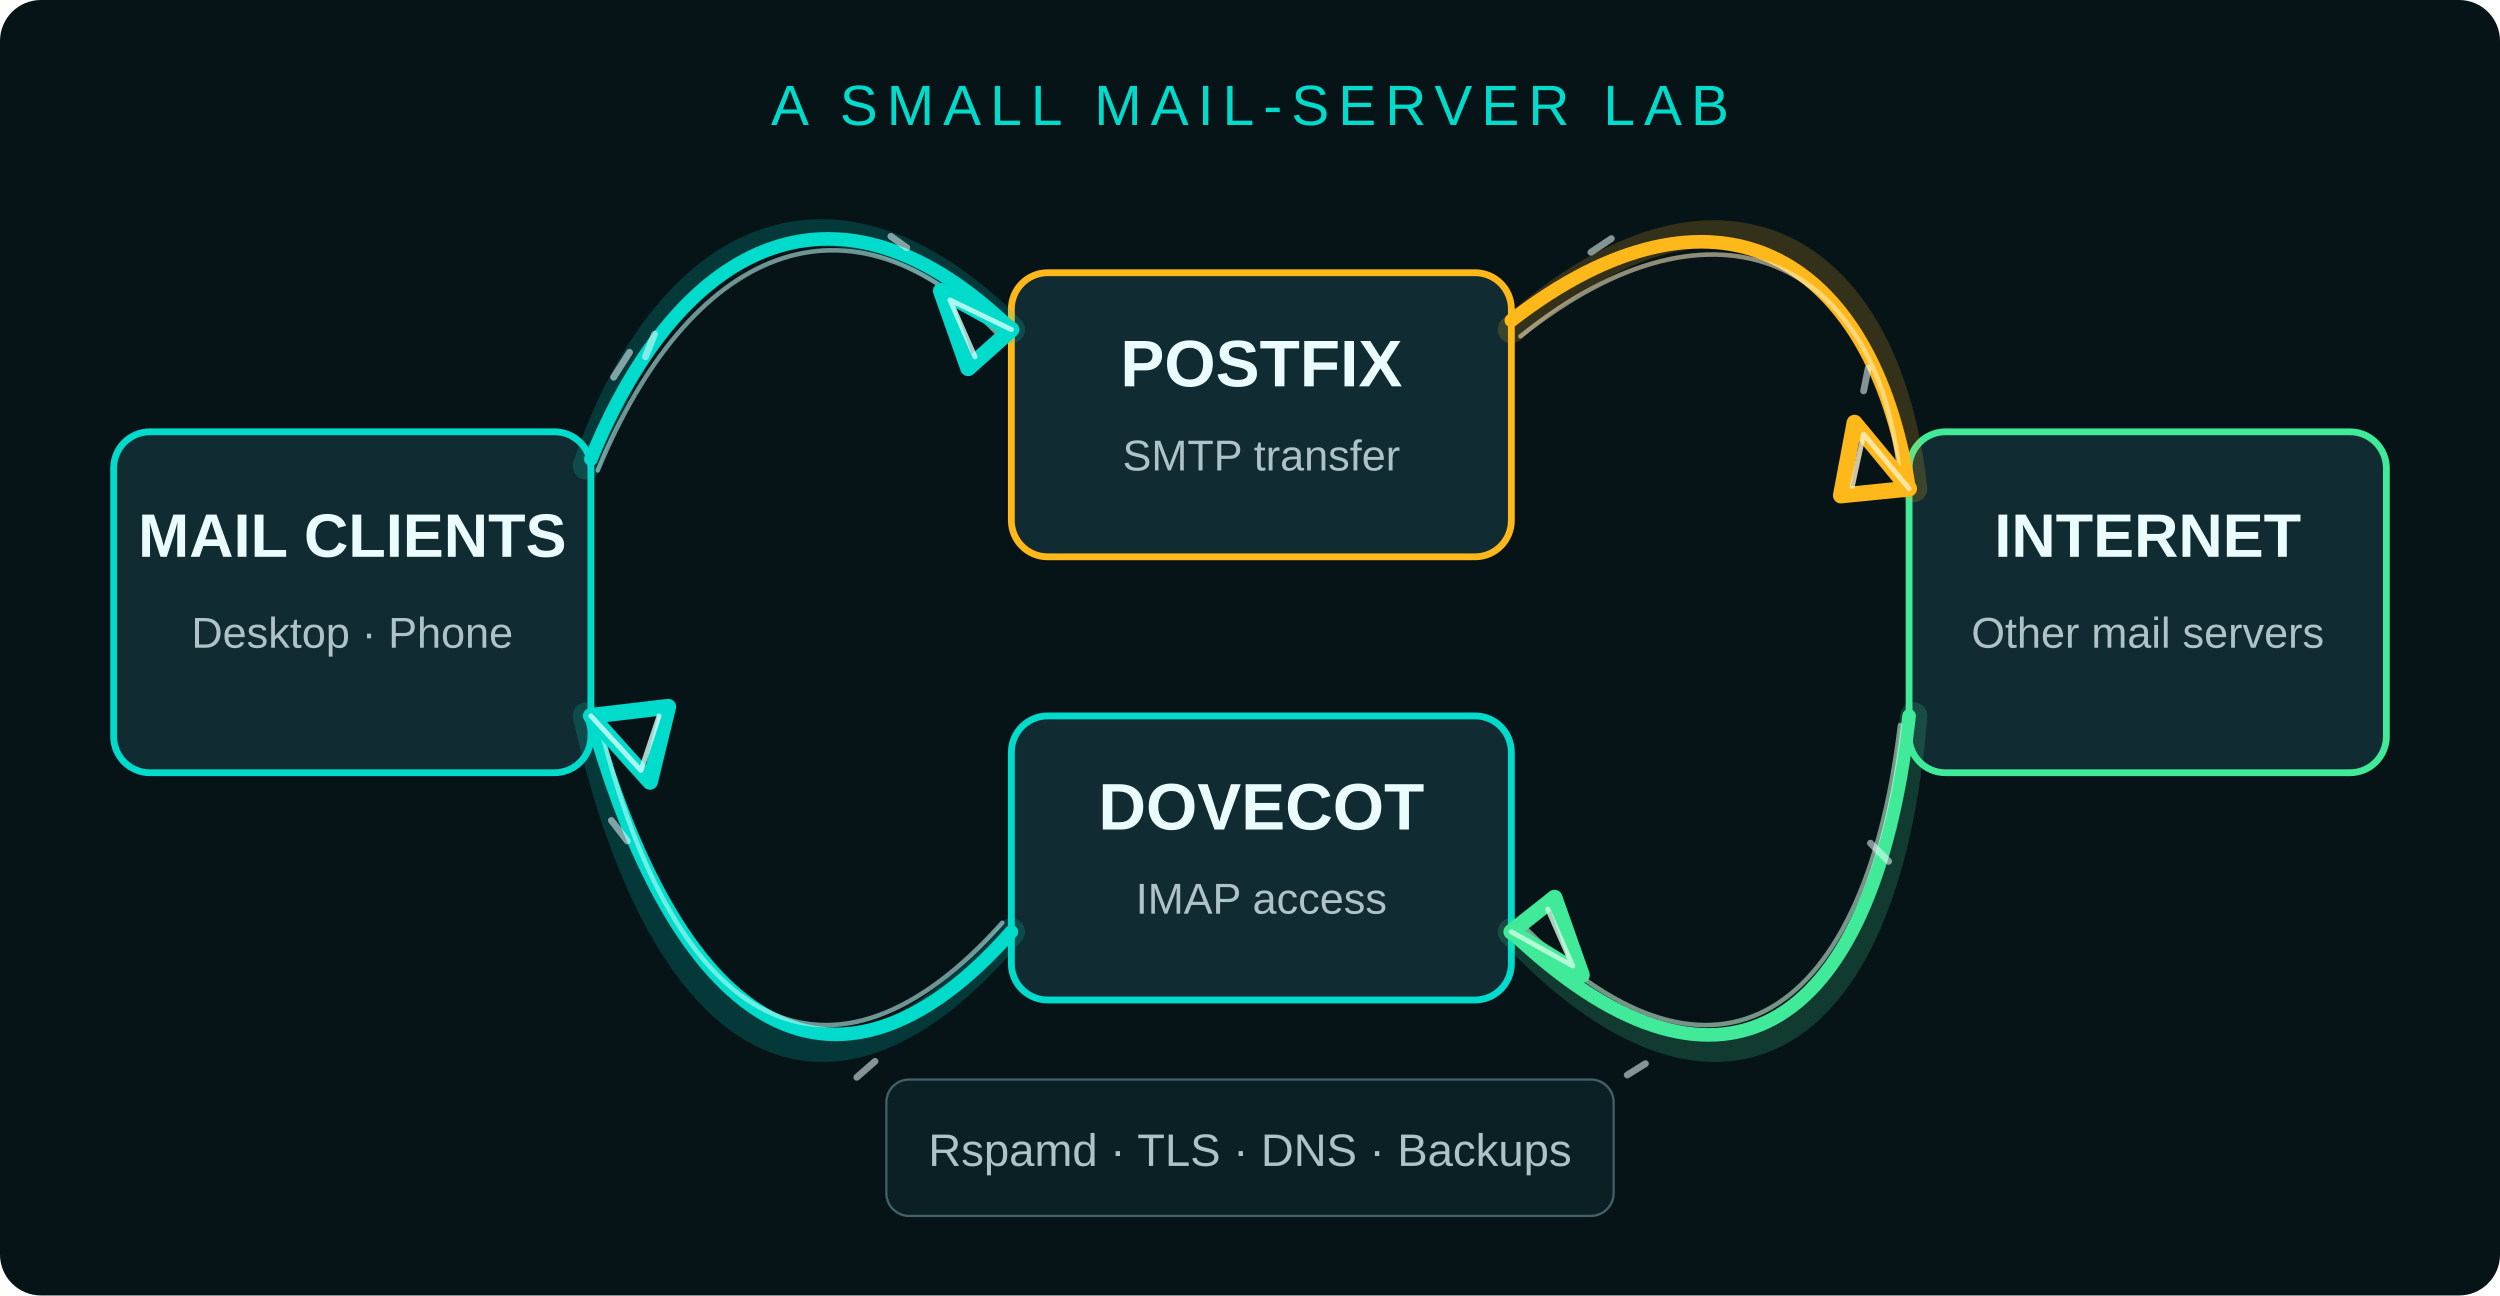
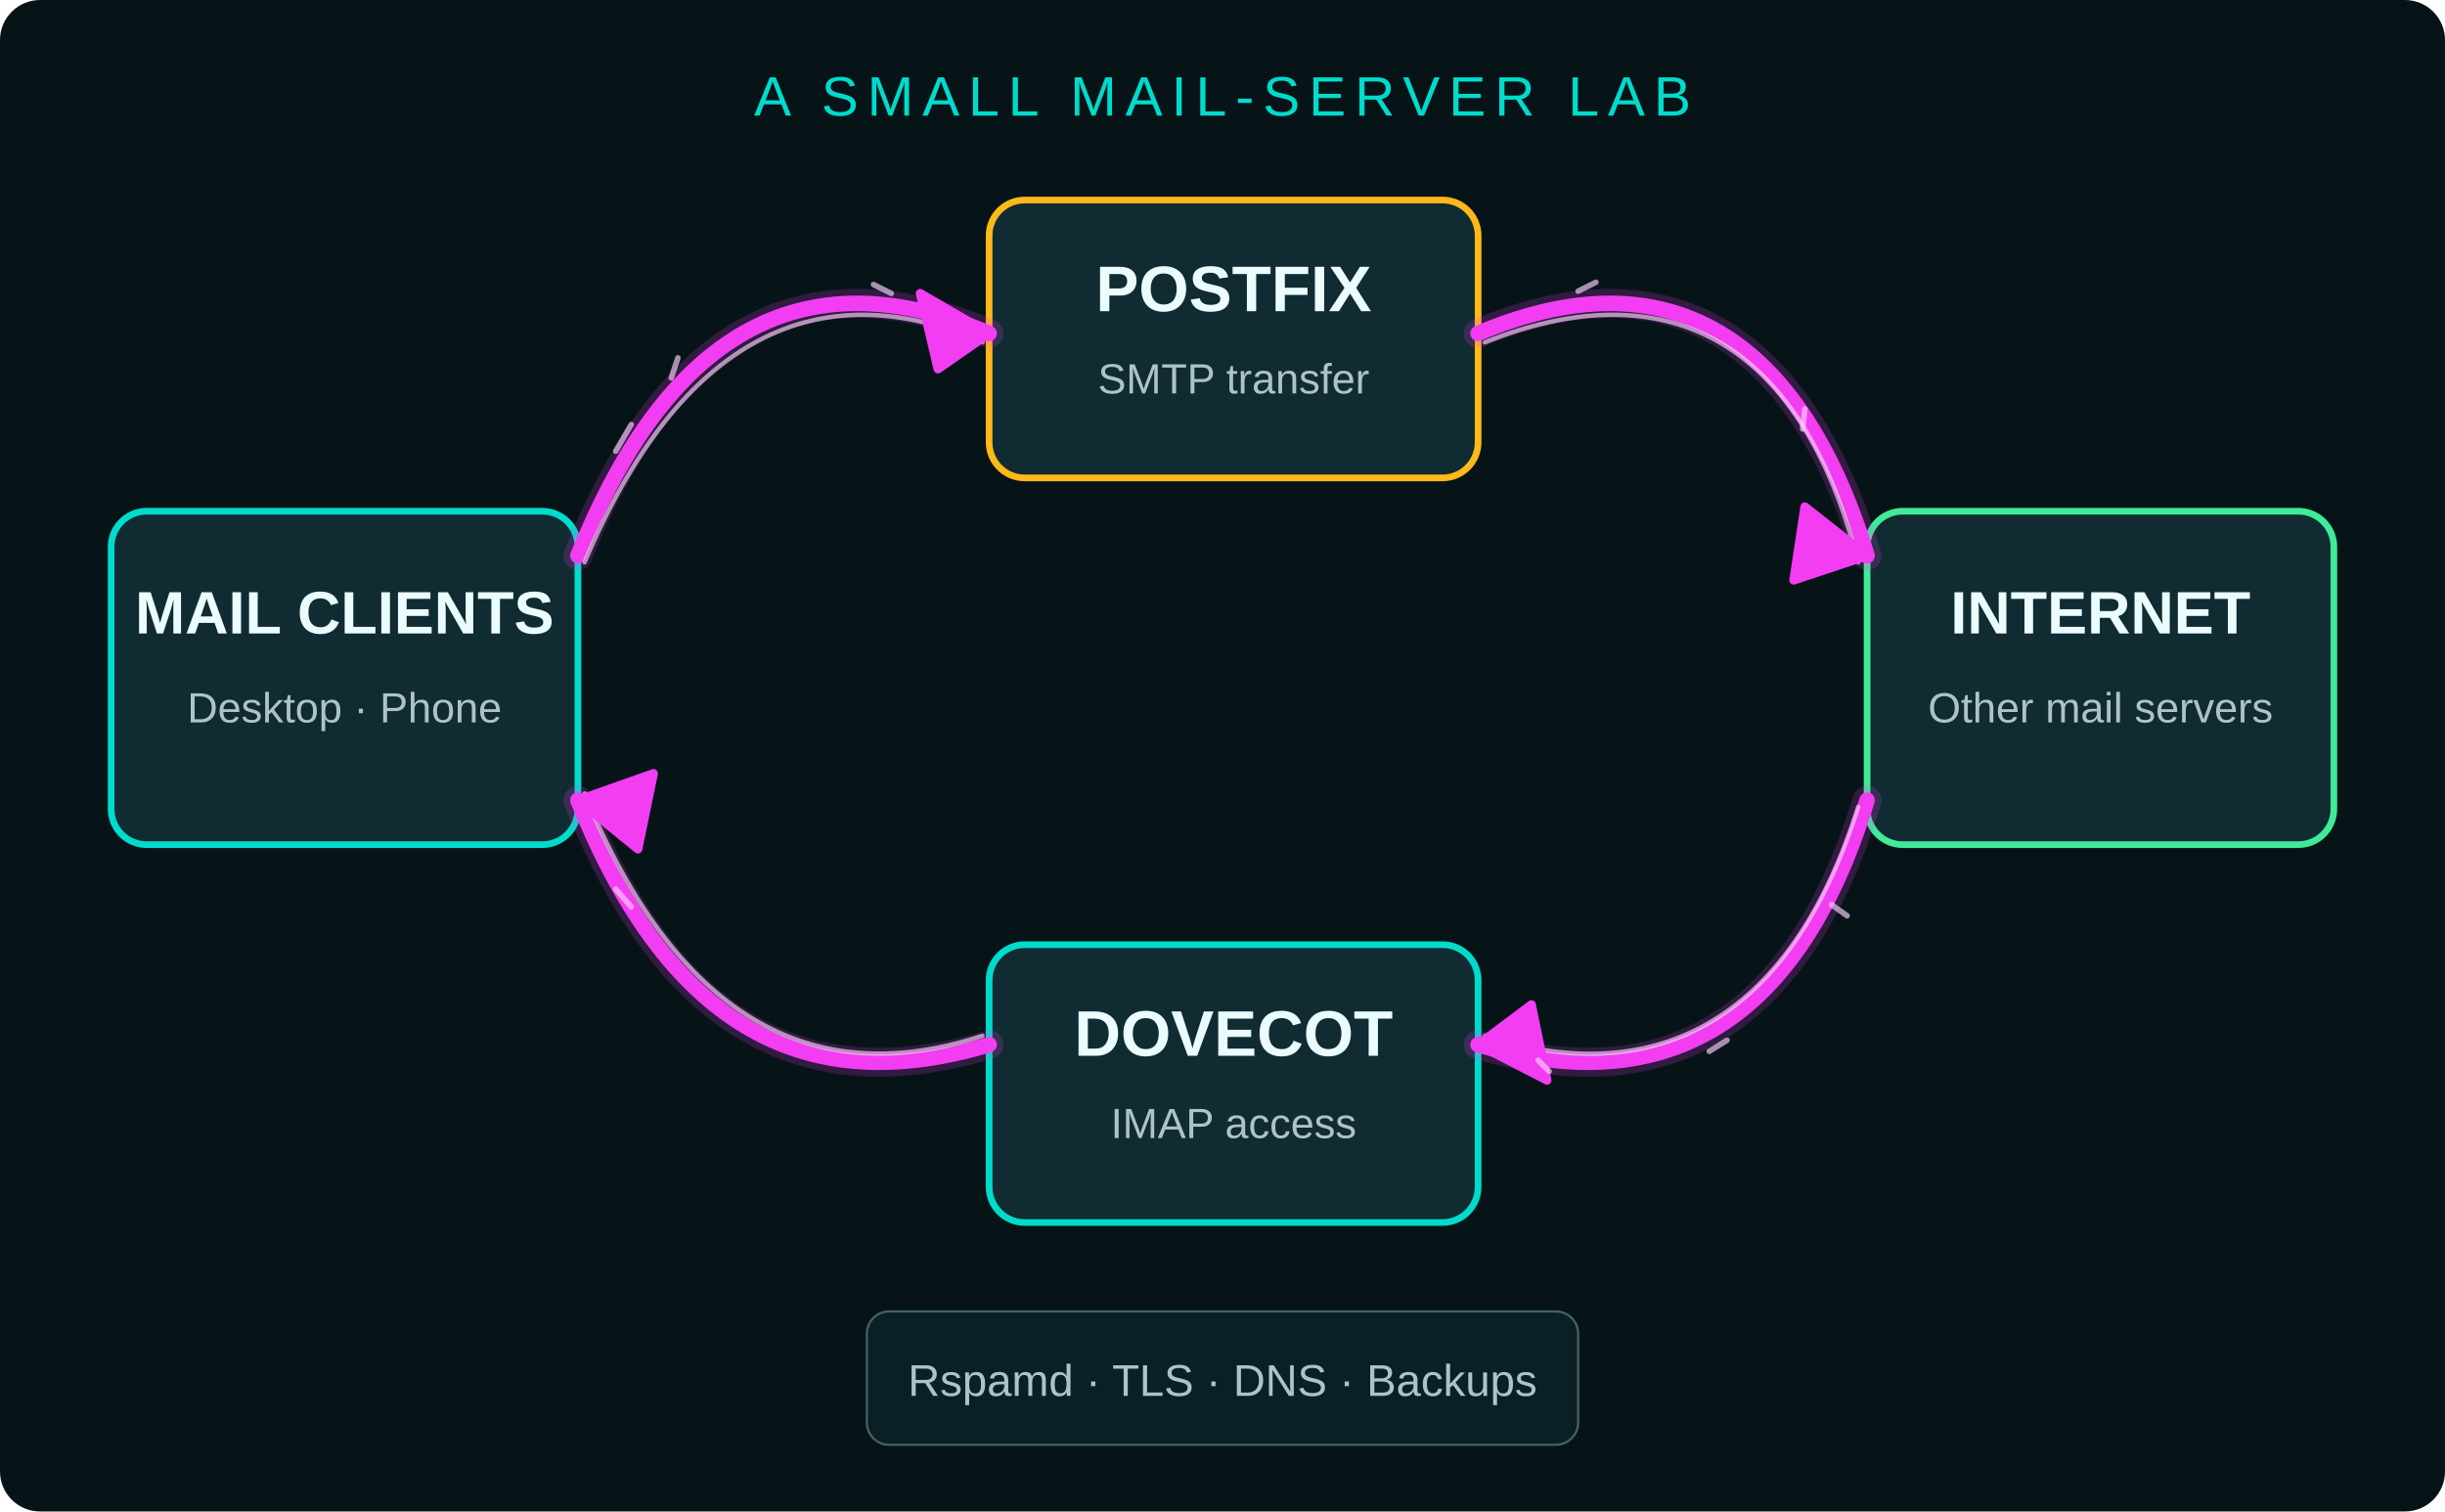
- <svg xmlns="http://www.w3.org/2000/svg" viewBox="0 0 1100 570" role="img" aria-labelledby="t d">
-   <rect width="1100" height="570" rx="18" fill="#061418" />
+ <svg xmlns="http://www.w3.org/2000/svg" viewBox="0 0 1100 680" role="img" aria-labelledby="t d">
+   <rect width="1100" height="680" rx="18" fill="#061418" />
+   <text x="550" y="52" font-family="Arial,sans-serif" font-size="25" fill="#00dbcc" letter-spacing="4" text-anchor="middle">A SMALL MAIL-SERVER LAB</text>
  <g font-family="Arial,sans-serif" text-anchor="middle">
-     <text x="550" y="55" font-size="25" fill="#00dbcc" letter-spacing="4">A SMALL MAIL-SERVER LAB</text>
-     <rect x="50" y="190" width="210" height="150" rx="16" fill="#102b31" stroke="#00dbcc" stroke-width="3" />
-     <text x="155" y="245" font-size="27" fill="#eafcfd" font-weight="bold">MAIL CLIENTS</text>
-     <text x="155" y="285" font-size="19" fill="#aec3c7">Desktop · Phone</text>
-     <rect x="445" y="120" width="220" height="125" rx="16" fill="#102b31" stroke="#ffb81a" stroke-width="3" />
-     <text x="555" y="170" font-size="29" fill="#eafcfd" font-weight="bold">POSTFIX</text>
-     <text x="555" y="207" font-size="19" fill="#aec3c7">SMTP transfer</text>
-     <rect x="445" y="315" width="220" height="125" rx="16" fill="#102b31" stroke="#00dbcc" stroke-width="3" />
-     <text x="555" y="365" font-size="29" fill="#eafcfd" font-weight="bold">DOVECOT</text>
-     <text x="555" y="402" font-size="19" fill="#aec3c7">IMAP access</text>
-     <rect x="840" y="190" width="210" height="150" rx="16" fill="#102b31" stroke="#40ea99" stroke-width="3" />
-     <text x="945" y="245" font-size="27" fill="#eafcfd" font-weight="bold">INTERNET</text>
-     <text x="945" y="285" font-size="19" fill="#aec3c7">Other mail servers</text>
+     <rect x="50" y="230" width="210" height="150" rx="16" fill="#102b31" stroke="#00dbcc" stroke-width="3" />
+     <text x="155" y="285" font-size="27" fill="#eafcfd" font-weight="bold">MAIL CLIENTS</text>
+     <text x="155" y="325" font-size="19" fill="#aec3c7">Desktop · Phone</text>
+     <rect x="445" y="90" width="220" height="125" rx="16" fill="#102b31" stroke="#ffb81a" stroke-width="3" />
+     <text x="555" y="140" font-size="29" fill="#eafcfd" font-weight="bold">POSTFIX</text>
+     <text x="555" y="177" font-size="19" fill="#aec3c7">SMTP transfer</text>
+     <rect x="840" y="230" width="210" height="150" rx="16" fill="#102b31" stroke="#40ea99" stroke-width="3" />
+     <text x="945" y="285" font-size="27" fill="#eafcfd" font-weight="bold">INTERNET</text>
+     <text x="945" y="325" font-size="19" fill="#aec3c7">Other mail servers</text>
+     <rect x="445" y="425" width="220" height="125" rx="16" fill="#102b31" stroke="#00dbcc" stroke-width="3" />
+     <text x="555" y="475" font-size="29" fill="#eafcfd" font-weight="bold">DOVECOT</text>
+     <text x="555" y="512" font-size="19" fill="#aec3c7">IMAP access</text>
  </g>
  <g fill="none" stroke-linecap="round" stroke-linejoin="round">
-     <path d="M258 205 C292 105 365 65 445 145" stroke="#00dbcc" stroke-width="12" opacity=".18" />
-     <path d="M260 202 C300 104 370 72 445 145" stroke="#00dbcc" stroke-width="6" />
-     <path d="M263 207 C303 110 373 77 441 149" stroke="#c3fff8" stroke-width="2" opacity=".55" />
-     <path d="M665 145 C755 65 830 105 842 215" stroke="#ffb81a" stroke-width="12" opacity=".18" />
-     <path d="M665 141 C754 72 824 111 840 215" stroke="#ffb81a" stroke-width="6" />
-     <path d="M669 148 C756 78 828 116 836 211" stroke="#fff0c4" stroke-width="2" opacity=".55" />
-     <path d="M842 315 C830 465 754 505 665 410" stroke="#40ea99" stroke-width="12" opacity=".18" />
-     <path d="M840 315 C824 459 754 495 665 410" stroke="#40ea99" stroke-width="6" />
-     <path d="M836 319 C820 454 750 490 669 406" stroke="#d1ffe3" stroke-width="2" opacity=".55" />
-     <path d="M445 410 C365 505 292 465 258 315" stroke="#00dbcc" stroke-width="12" opacity=".18" />
-     <path d="M445 410 C370 495 300 458 260 315" stroke="#00dbcc" stroke-width="6" />
-     <path d="M441 406 C366 490 297 454 264 319" stroke="#c3fff8" stroke-width="2" opacity=".55" />
+     <path d="M260 250 C302 145 365 116 445 150" stroke="#f33df2" stroke-width="13" opacity=".18" />
+     <path d="M260 250 C302 145 365 116 445 150" stroke="#f33df2" stroke-width="7" />
+     <path d="M263 253 C306 151 369 122 442 154" stroke="#ffd2ff" stroke-width="2" opacity=".65" />
+     <path d="M665 150 C745 116 808 145 840 250" stroke="#f33df2" stroke-width="13" opacity=".18" />
+     <path d="M665 150 C745 116 808 145 840 250" stroke="#f33df2" stroke-width="7" />
+     <path d="M668 154 C748 122 810 151 836 253" stroke="#ffd2ff" stroke-width="2" opacity=".65" />
+     <path d="M840 360 C808 465 745 494 665 470" stroke="#f33df2" stroke-width="13" opacity=".18" />
+     <path d="M840 360 C808 465 745 494 665 470" stroke="#f33df2" stroke-width="7" />
+     <path d="M836 363 C805 462 742 490 668 466" stroke="#ffd2ff" stroke-width="2" opacity=".65" />
+     <path d="M445 470 C365 494 302 465 260 360" stroke="#f33df2" stroke-width="13" opacity=".18" />
+     <path d="M445 470 C365 494 302 465 260 360" stroke="#f33df2" stroke-width="7" />
+     <path d="M442 466 C369 490 306 462 263 357" stroke="#ffd2ff" stroke-width="2" opacity=".65" />
  </g>
-   <g stroke-linecap="round" stroke-linejoin="round" fill="none">
-     <path d="M445 145 L414 128 L426 162 Z" stroke="#00dbcc" stroke-width="7" />
-     <path d="M445 145 L418 132 L429 157" stroke="#d5fff9" stroke-width="2.2" opacity=".8" />
-     <path d="M840 215 L816 186 L810 218 Z" stroke="#ffb81a" stroke-width="7" />
-     <path d="M840 215 L820 191 L815 214" stroke="#fff0c4" stroke-width="2.2" opacity=".8" />
-     <path d="M665 410 L696 429 L684 395 Z" stroke="#40ea99" stroke-width="7" />
-     <path d="M665 410 L692 425 L681 400" stroke="#d1ffe3" stroke-width="2.2" opacity=".8" />
-     <path d="M260 315 L286 344 L294 311 Z" stroke="#00dbcc" stroke-width="7" />
-     <path d="M260 315 L282 339 L290 315" stroke="#d5fff9" stroke-width="2.2" opacity=".8" />
+   <g stroke="#f33df2" stroke-width="4" stroke-linejoin="round" stroke-linecap="round">
+     <path d="M445 150 L414 132 L422 166 Z" fill="#f33df2" />
+     <path d="M840 250 L812 228 L807 261 Z" fill="#f33df2" />
+     <path d="M665 470 L696 486 L689 452 Z" fill="#f33df2" />
+     <path d="M260 360 L287 382 L294 348 Z" fill="#f33df2" />
  </g>
-   <g stroke-linecap="round" fill="none" opacity=".55">
-     <path d="M277 155 l-7 11 m18 -19 l-4 10 M392 104 l7 5 M700 111 l9 -6 M822 162 l-2 10 M823 371 l8 8 M724 468 l-8 5 M385 467 l-8 7 M276 370 l-7 -9" stroke="#eafcfd" stroke-width="3" />
+   <g fill="none" stroke="#ffd2ff" stroke-width="2.5" stroke-linecap="round" opacity=".65">
+     <path d="M284 191 l-7 12 M305 161 l-3 9 M393 128 l8 4 M710 131 l8 -4 M812 184 l-1 9 M824 407 l7 5 M777 468 l-8 5 M697 482 l-5 -5 M284 408 l-7 -8" />
  </g>
-   <rect x="390" y="475" width="320" height="60" rx="10" fill="#0b2025" stroke="#426168" />
-   <text x="550" y="513" font-family="Arial,sans-serif" font-size="20" text-anchor="middle" fill="#aec3c7">Rspamd · TLS · DNS · Backups</text>
+   <rect x="390" y="590" width="320" height="60" rx="10" fill="#0b2025" stroke="#426168" />
+   <text x="550" y="628" font-family="Arial,sans-serif" font-size="20" text-anchor="middle" fill="#aec3c7">Rspamd · TLS · DNS · Backups</text>
</svg>
